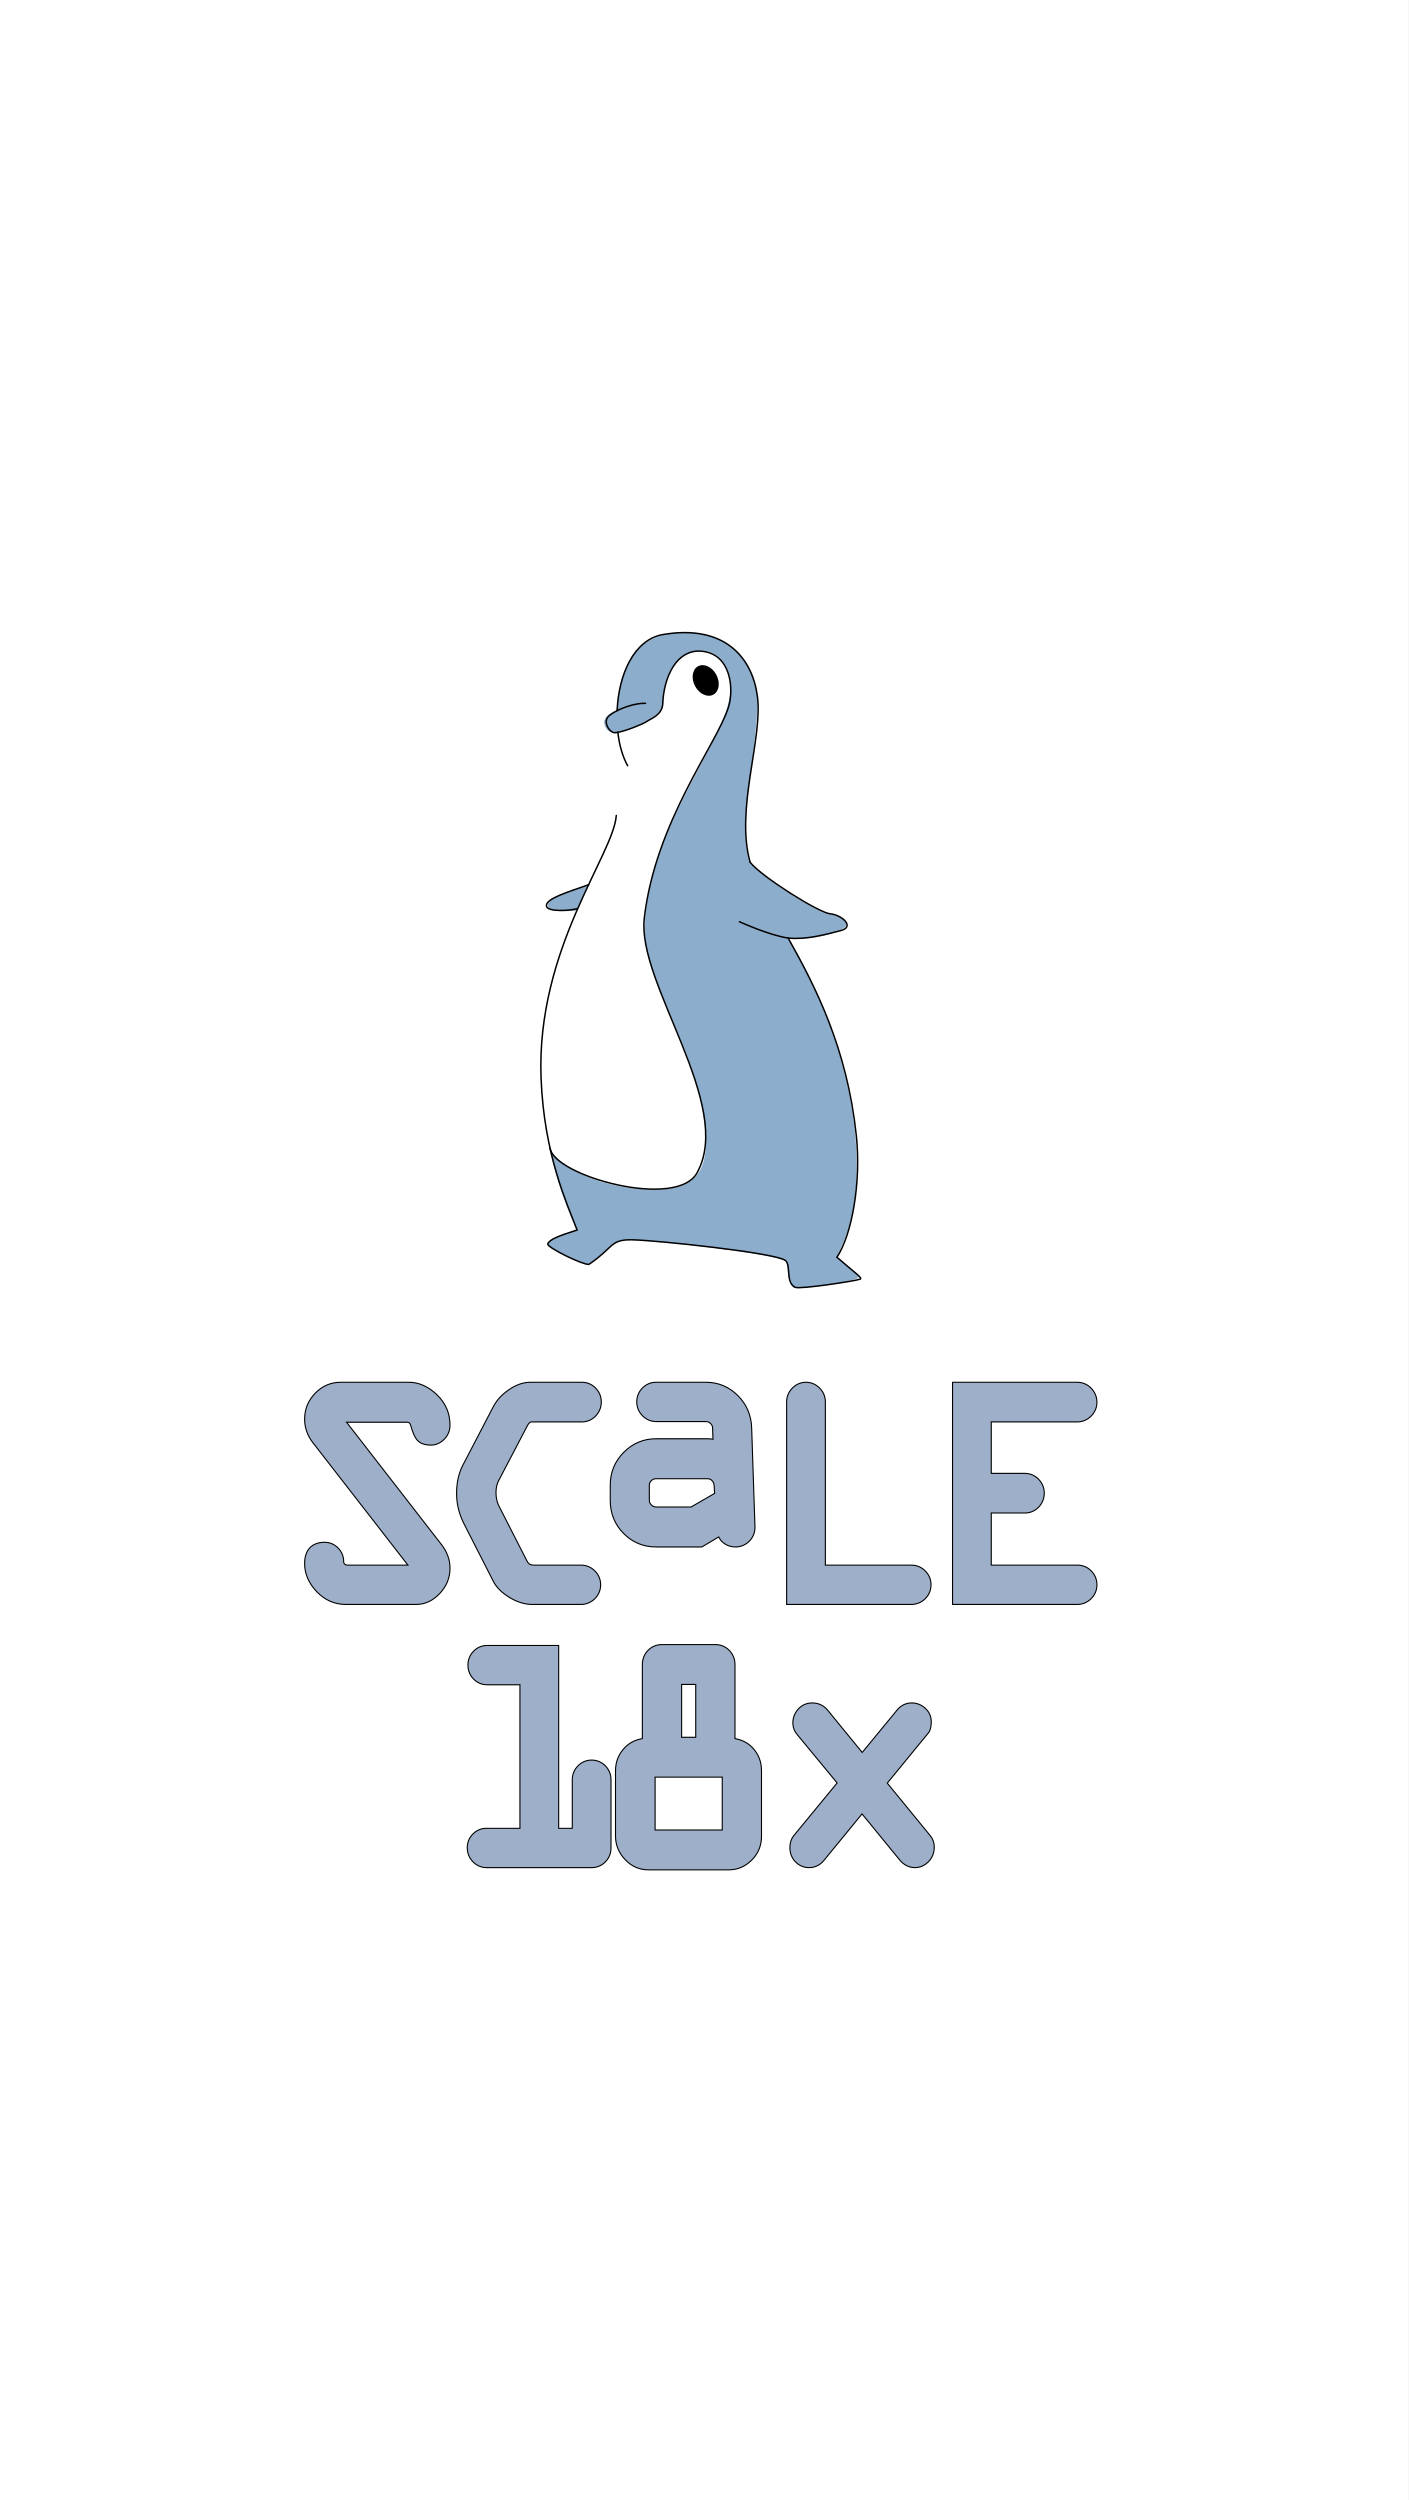
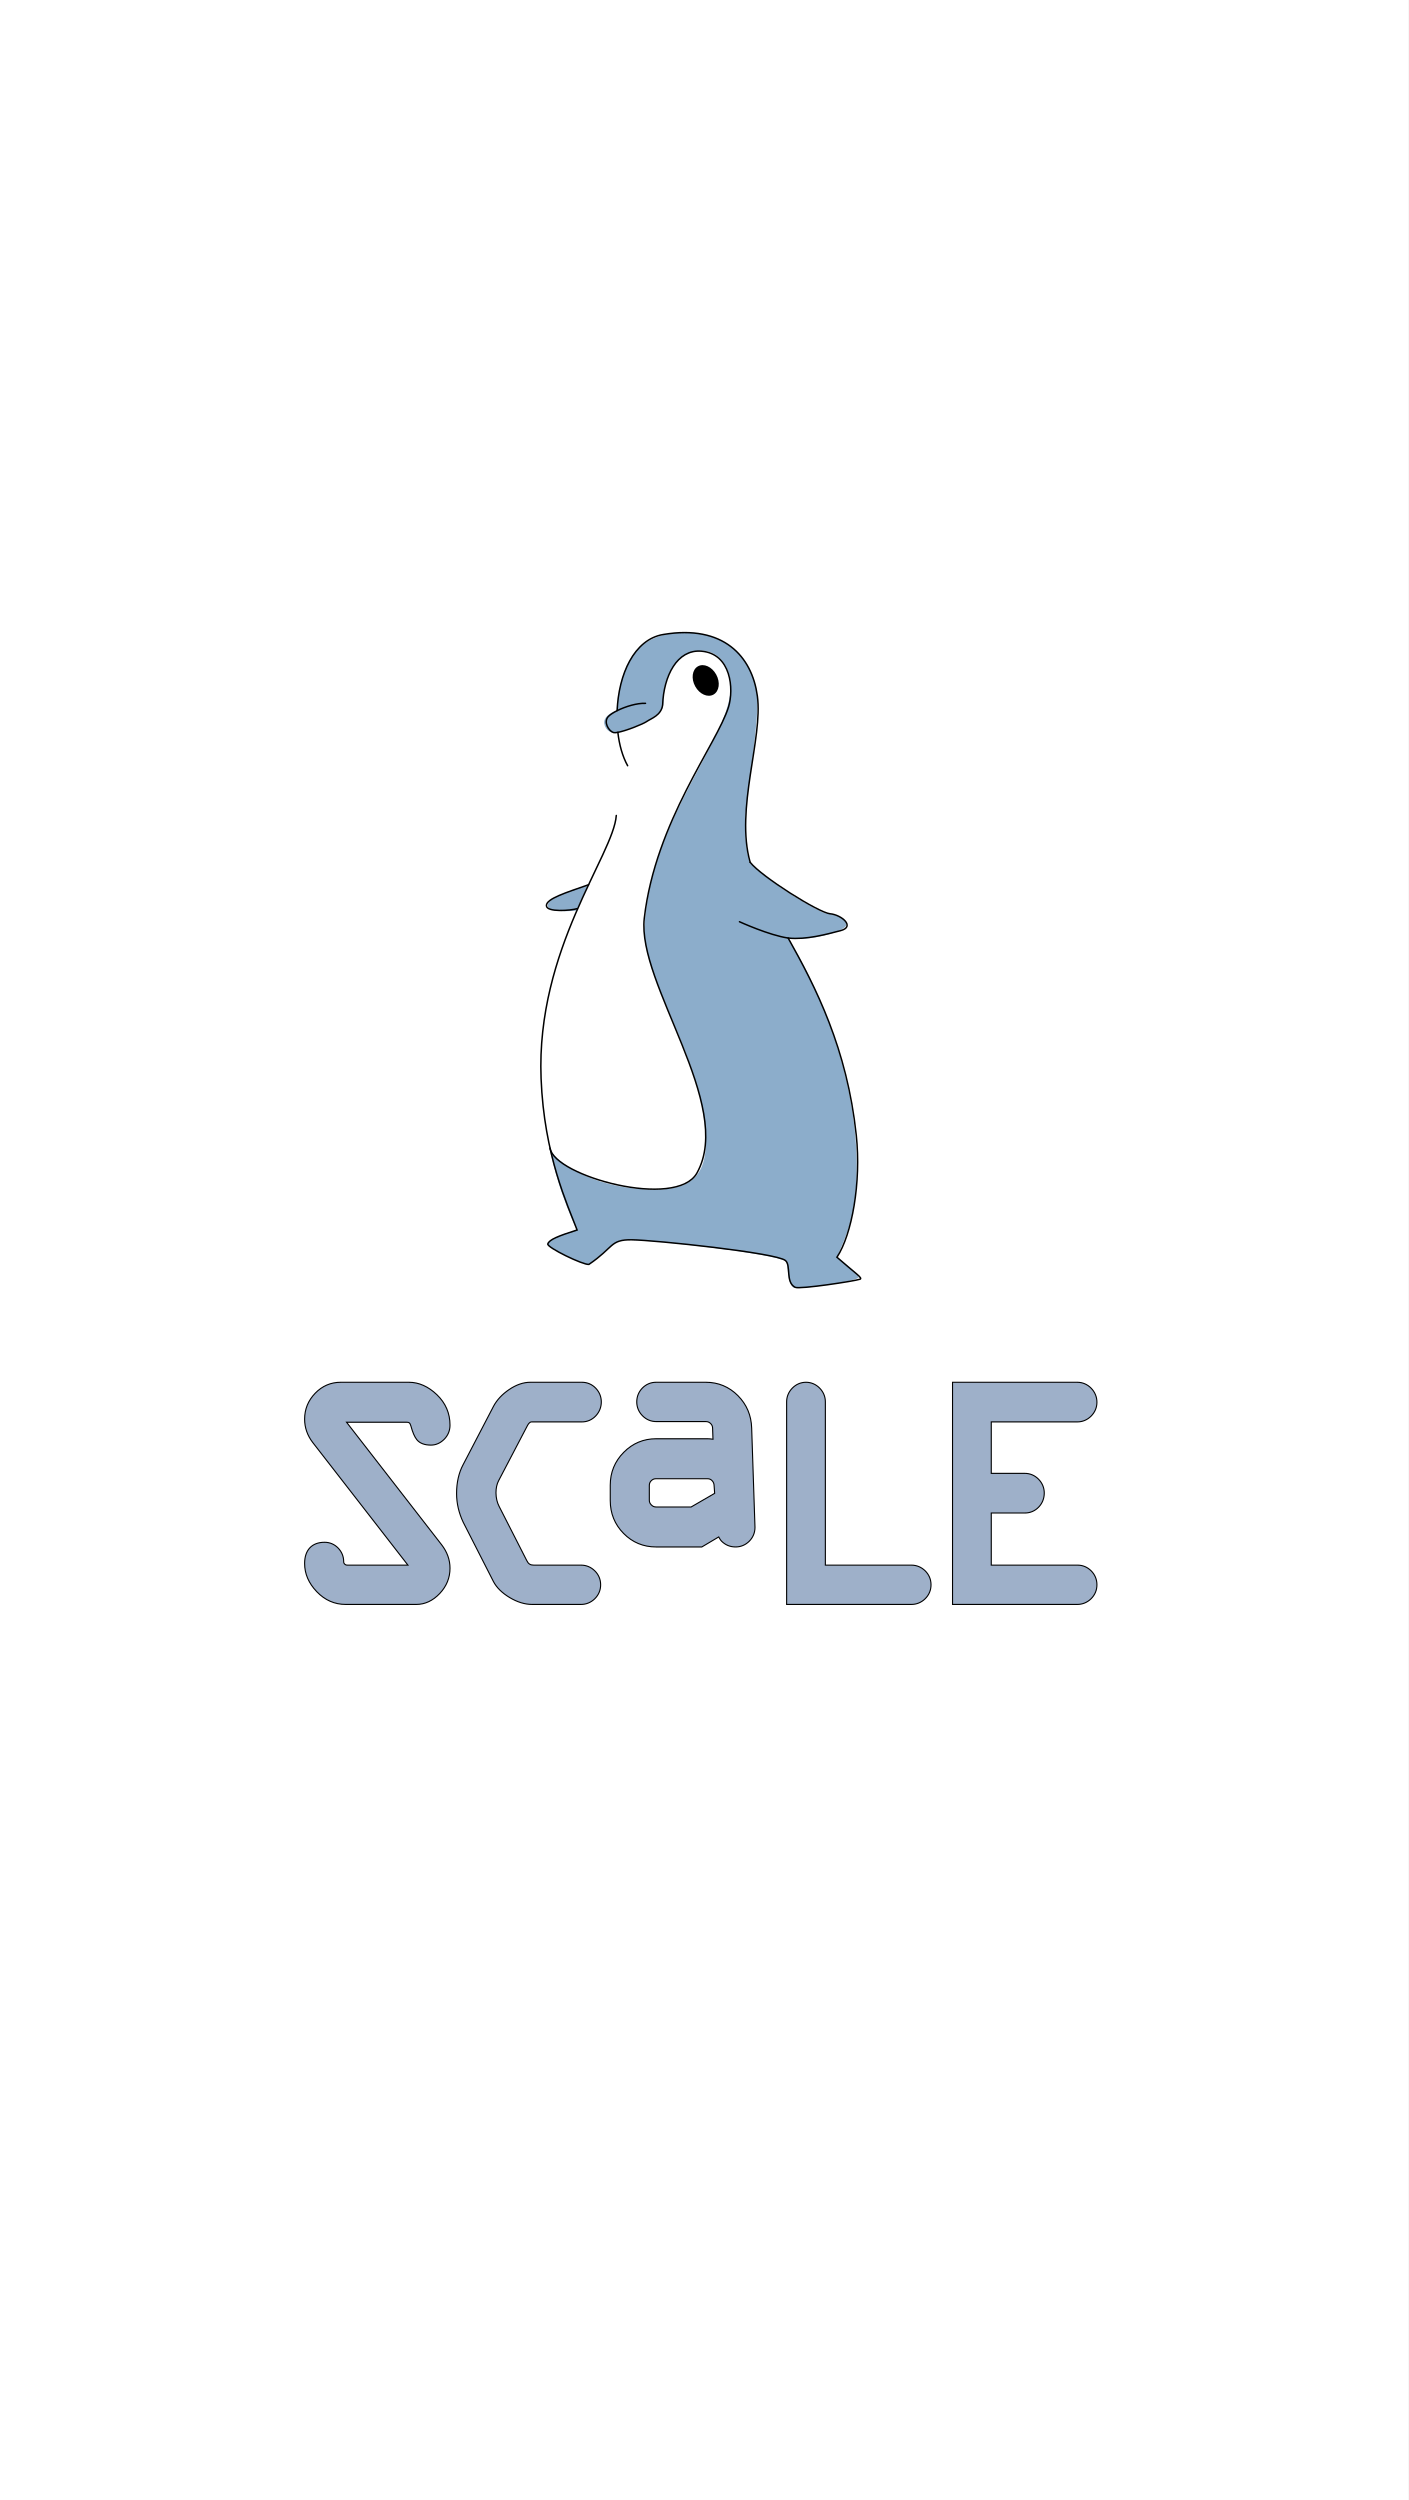
- <svg xmlns="http://www.w3.org/2000/svg" width="640px" height="1136px" viewBox="0 0 640 1136" version="1.1" style="background: #FFFFFF;">
-   <defs />
+ <svg xmlns="http://www.w3.org/2000/svg" width="640px" height="1136px" viewBox="0 0 640 1136" version="1.1" style="background: #FFFFFF;" id="svg42">
+   <defs id="defs6" />
  <g id="Page-1" stroke="none" stroke-width="1" fill="none" fill-rule="evenodd">
    <g id="LaunchImage_iPhoneRetina4_iOS7~portrait">
      <rect id="Rectangle" fill="#FFFFFF" x="0" y="0" width="640" height="1136" />
      <g id="HomePageBanner" transform="translate(137, 284)">
        <g id="g10-1" transform="translate(182.4361, 152.4083) scale(-1, 1) rotate(-180) translate(-182.4361, -152.4083) translate(108.3151, 0.392892)">
          <g id="g12-3" transform="translate(74.12093, 150.8885) scale(-1, 1) rotate(-180) translate(-74.12093, -150.8885) translate(0, 0.378142)">
            <path d="M73.935,8.685 C73.689,8.681 73.451,8.686 73.199,8.698 C63.89,9.127 59.082,16.492 57.403,22.577 C55.58,29.186 56.885,33.357 55.421,35.318 C51.796,40.172 41.629,44.26 35.199,45.731 C35.199,45.731 36.276,53.482 37.917,58.105 C39.558,62.727 41.457,65.633 40.26,72.515 C39.064,79.398 29.548,98.458 21.908,114.976 C13.076,134.073 0.303,162.754 0.365,197.62 C0.388,210.953 1.989,223.158 4.192,233.653 C4.455,234.074 4.624,234.438 4.679,234.754 C5.489,239.439 20.284,250.711 43.153,253.037 C63.543,255.11 75.57,251.484 75.456,231.857 C75.241,195.063 46.26,157.699 47.529,134.372 C50.27,84.309 87.303,48.056 86.739,24.437 C86.543,16.247 81.558,8.805 73.935,8.685 C73.935,8.685 73.935,8.685 73.935,8.685 L73.935,8.685 Z" id="path14-7" fill="#FFFFFF" fill-rule="nonzero" />
            <path d="M65.55,0.246 C57.172,0.246 47.797,3.275 42.809,9.862 C35.528,19.478 34.83,35.85 34.83,35.85 C34.83,35.85 27.848,38.102 29.444,42.555 C30.825,46.408 34.075,45.982 34.93,45.794 C34.94,45.79 34.957,45.784 34.967,45.781 C35.083,45.755 35.154,45.731 35.154,45.731 C41.584,44.26 51.751,40.172 55.376,35.318 C56.841,33.357 55.535,29.186 57.358,22.577 C59.037,16.492 63.845,9.127 73.154,8.698 C81.198,8.327 86.492,15.983 86.694,24.437 C87.258,48.056 50.225,84.309 47.484,134.372 C46.215,157.699 75.197,195.063 75.411,231.857 C75.526,251.484 63.498,255.11 43.108,253.037 C20.24,250.711 5.445,239.439 4.634,234.754 C4.579,234.438 4.41,234.074 4.148,233.653 C9.048,256.997 16.914,271.876 16.914,271.876 C16.914,271.876 3.211,275.648 3.612,278.391 C3.9,280.366 20.087,287.782 22.001,287.514 C24.172,287.21 32.443,277.788 36.625,276.57 C41.768,275.071 106.529,282.514 111.629,285.983 C113.12,286.997 111.957,295.496 115.22,298.028 C116.915,299.343 143.501,295.222 144.742,293.574 C145.719,292.277 134.993,284.262 134.993,284.262 C139.189,274.321 144.242,265.372 143.944,240.941 C143.482,202.933 128.385,164.576 112.82,139.216 C121.89,140.983 139.157,136.282 139.257,133.145 C139.373,129.502 132.774,128.387 129.981,127.983 C127.188,127.578 105.37,115.227 95.272,104.804 C93.822,99.172 93.113,94.08 93.377,85.168 C93.676,75.046 98.463,49.944 98.862,32.838 C99.203,18.244 89.786,0.651 65.55,0.246 L65.55,0.246 Z" id="path16-8" fill="#8CADCB" fill-rule="nonzero" />
            <path d="M21.719,115.419 C14.715,117.318 3.607,120.87 3.566,124.339 C3.53,127.384 11.267,127.236 16.619,126.768 C18.378,122.681 20.11,118.9 21.719,115.419 L21.719,115.419 Z" id="path18-8" fill="#8CADCB" fill-rule="nonzero" />
            <path d="M112.82,139.216 C125.354,161.586 139.588,189.304 143.776,228.803 C146.06,250.331 141.825,273.862 134.993,284.262 C143.213,291.487 146.912,293.744 145.482,294.249 C142.959,295.141 117.969,298.922 116.014,297.93 C111.479,295.629 114.257,287.965 111.573,285.746 C107.336,282.239 52.217,276.492 41.8,276.339 C31.803,276.19 33.707,279.793 22.282,287.522 C19.743,287.889 3.067,279.79 3.603,278.215 C4.28,276.226 8.317,274.638 16.915,271.882 C12.595,260.446 1.927,238.016 0.55,203.014 C-1.769,144.175 33.493,101.441 34.727,83.537" id="path20-3" stroke="#000000" stroke-width="0.685" stroke-linecap="round" />
            <path d="M35.117,35.847 C35.777,19.572 42.699,3.537 56.09,1.287 C83.398,-3.302 96.39,11.207 98.83,29.235 C101.442,48.502 88.704,80.667 95.555,104.806" id="path22-8" stroke="#000000" stroke-width="0.685" stroke-linecap="round" />
            <path d="M39.876,60.911 C37.557,56.71 36.085,51.46 35.435,45.734" id="path24-1" stroke="#000000" stroke-width="0.685" stroke-linecap="round" />
            <path d="M22.153,114.982 C11.86,118.602 2.97,121.318 2.97,124.485 C2.97,127.653 14.199,126.747 17.007,125.843" id="path26-5" stroke="#000000" stroke-width="0.685" stroke-linecap="round" />
            <path d="M47.997,32.572 C44.111,32.414 38.975,34.005 35.276,35.823 C33.389,36.749 31.877,37.734 31.093,38.575 C28.772,41.069 31.287,45.171 33.436,45.845 C33.809,45.962 34.446,45.929 35.259,45.789 C39.112,45.118 46.848,42 48.515,40.848 C50.536,39.452 55.211,38.013 55.785,33.307 C56.251,20.184 62.333,7.966 73.376,8.87 C86.961,9.984 88.218,26.122 85.73,34.212 C80.583,50.955 52.507,86.252 47.45,130.201 C44.012,160.059 88.646,215.099 71.385,245.982 C62.025,262.726 6.627,247.368 4.638,234.761" id="path28-3" stroke="#000000" stroke-width="0.685" stroke-linecap="round" />
            <path d="M95.555,104.806 C100.715,111.353 126.734,127.74 131.883,128.192 C137.029,128.646 143.577,134.075 136.559,135.885 C130.734,137.389 121.032,140.14 112.82,139.216 C112.82,139.216 112.82,139.216 112.82,139.216 C104.225,137.996 90.707,131.813 90.707,131.813" id="path30-5" stroke="#000000" stroke-width="0.685" stroke-linecap="round" />
            <path d="M78.903,28.585 C76.275,30.081 72.555,28.423 70.599,24.88 C68.641,21.341 69.188,17.257 71.816,15.762 C74.444,14.264 78.163,15.922 80.118,19.464 C82.076,23.005 81.531,27.087 78.903,28.585 L78.903,28.585 Z" id="path32-4" fill="#000000" fill-rule="nonzero" />
          </g>
        </g>
        <g id="g5611-3" transform="translate(0, 342.4622)" stroke-width="0.5" stroke="#000000" fill="#9EB0C9" fill-rule="nonzero">
          <g id="g5585-6">
            <g id="g26-5" transform="translate(34.98024, 52.42702) scale(-1, 1) rotate(-180) translate(-34.98024, -52.42702) translate(0.88461, 1.25351)">
              <path d="M16.933,101.956 C12.418,101.956 8.511,100.273 5.318,96.955 C2.143,93.657 0.533,89.704 0.533,85.204 C0.533,81.351 1.788,77.765 4.261,74.542 C4.261,74.542 45.581,21.305 47.472,18.871 C43.548,18.871 20.032,18.864 20.032,18.864 C19.303,18.864 18.961,19.103 18.725,19.336 C18.458,19.597 18.282,19.893 18.282,20.482 C18.282,22.804 17.41,24.928 15.762,26.63 C14.099,28.346 11.975,29.25 9.619,29.25 C3.845,29.25 0.533,25.737 0.533,19.613 C0.533,14.926 2.391,10.613 6.053,6.798 C9.733,2.956 14.152,1.007 19.183,1.007 L51.275,1.007 C55.233,1.007 58.82,2.683 61.94,5.988 C65.029,9.261 66.596,13.118 66.596,17.458 C66.596,21.261 65.317,24.846 62.796,28.118 C62.796,28.118 21.537,81.288 19.593,83.794 L47,83.794 C47.802,83.794 48.402,83.671 48.822,82.122 C49.637,79.12 50.5,77.131 51.537,75.854 C52.859,74.232 55.007,73.408 57.924,73.408 C60.158,73.408 62.177,74.288 63.929,76.028 C65.675,77.76 66.596,79.988 66.596,82.476 C66.596,87.878 64.586,92.536 60.625,96.322 C56.712,100.061 52.439,101.956 47.926,101.956 L16.933,101.956 Z" id="path28-2-9" />
            </g>
            <g id="g30-5" transform="translate(104.1959, 52.42702) scale(-1, 1) rotate(-180) translate(-104.1959, -52.42702) translate(70.10022, 1.25351)">
              <path d="M33.865,101.956 C30.709,101.956 27.462,100.836 24.216,98.626 C21.057,96.474 18.68,93.92 17.147,91.035 L3.312,64.465 C1.364,60.778 0.37,56.391 0.37,51.445 C0.37,46.968 1.392,42.55 3.406,38.307 L17.124,11.395 C18.56,8.657 21.032,6.225 24.487,4.141 C27.934,2.063 31.375,1.007 34.709,1.007 L56.9,1.007 C59.272,1.007 61.432,1.895 63.153,3.575 C64.905,5.287 65.831,7.486 65.831,9.937 C65.831,12.385 64.904,14.583 63.148,16.296 C61.401,18 59.294,18.864 56.891,18.864 L35.445,18.864 C33.861,18.855 32.937,19.465 32.242,20.972 L19.695,45.572 C18.778,47.326 18.303,49.382 18.269,51.717 C18.268,53.844 18.673,55.717 19.474,57.243 L32.521,82.188 C33.449,83.974 34.2,83.953 34.522,83.946 L57.314,83.946 C59.735,83.946 61.905,84.887 63.594,86.664 C65.255,88.417 66.133,90.614 66.133,93.021 C66.133,95.393 65.252,97.559 63.585,99.286 C61.903,101.033 59.745,101.956 57.34,101.956 L33.865,101.956 Z" id="path32-7-4" />
            </g>
            <g id="g34-9" transform="translate(173.8772, 39.22439) scale(-1, 1) rotate(-180) translate(-173.8772, -39.22439) translate(139.7816, 1.596803)">
              <path d="M19.19,19.475 L19.186,19.477 C18.551,20.117 18.269,20.779 18.269,21.618 L18.269,28.306 C18.269,29.196 18.542,29.865 19.154,30.482 C19.772,31.104 20.442,31.384 21.332,31.384 L44.652,31.384 C45.534,31.384 46.191,31.114 46.786,30.508 C47.393,29.888 47.69,29.139 47.717,28.156 C47.717,28.156 47.845,26.29 47.952,24.74 C45.687,23.426 38.306,19.141 37.272,18.54 L21.332,18.54 C20.49,18.54 19.829,18.829 19.19,19.475 Z M21.361,75.207 C18.968,75.207 16.814,74.305 15.13,72.598 C13.45,70.891 12.562,68.708 12.562,66.279 C12.562,63.894 13.463,61.72 15.166,59.992 C16.869,58.265 19.013,57.351 21.361,57.351 L43.938,57.351 C44.837,57.351 45.516,57.07 46.142,56.443 C46.754,55.828 47.028,55.157 47.028,54.271 C47.028,54.271 47.114,51.743 47.196,49.329 C46.225,49.47 45.369,49.546 44.648,49.546 L21.355,49.546 C15.639,49.546 10.686,47.468 6.633,43.368 C2.577,39.267 0.52,34.255 0.52,28.47 L0.52,21.453 C0.52,15.624 2.56,10.596 6.581,6.519 C10.601,2.443 15.555,0.378 21.309,0.378 L42.135,0.378 C42.135,0.378 46.853,3.179 49.802,4.934 C50.204,4.233 50.574,3.517 51.176,2.927 C52.897,1.237 55.018,0.378 57.478,0.378 C59.816,0.378 61.951,1.268 63.651,2.953 C65.372,4.656 66.282,6.845 66.282,9.281 L64.775,54.381 C64.613,60.165 62.506,65.138 58.513,69.148 C54.507,73.169 49.604,75.207 43.942,75.207 L21.361,75.207 Z" id="path36-1" />
            </g>
            <g id="g38-7" transform="translate(253.7644, 51.62374) scale(-1, 1) rotate(-180) translate(-253.7644, -51.62374) translate(219.6688, 0.450231)">
              <path d="M3.387,98.519 C1.679,96.794 0.777,94.626 0.777,92.242 L0.777,0.204 L57.46,0.204 C59.831,0.204 61.992,1.092 63.712,2.772 C65.462,4.486 66.389,6.686 66.389,9.134 C66.389,11.578 65.462,13.775 63.714,15.488 C61.996,17.17 59.833,18.061 57.462,18.061 L18.375,18.061 L18.375,92.245 C18.375,94.624 17.473,96.791 15.764,98.519 C14.06,100.244 11.921,101.152 9.576,101.152 C7.231,101.152 5.091,100.244 3.387,98.519" id="path40-5" />
            </g>
            <g id="g42-5" transform="translate(329.3958, 52.42702) scale(-1, 1) rotate(-180) translate(-329.3958, -52.42702) translate(295.3002, 1.25351)">
              <path d="M3.387,101.956 L0.533,101.956 L0.533,1.007 L57.216,1.007 C59.586,1.007 61.746,1.895 63.469,3.575 C65.219,5.289 66.143,7.489 66.143,9.937 C66.143,12.371 65.239,14.561 63.525,16.273 C61.826,17.969 59.694,18.864 57.36,18.864 L18.131,18.864 L18.131,42.553 L33.409,42.553 C35.815,42.553 37.977,43.473 39.661,45.219 C41.329,46.945 42.213,49.163 42.213,51.628 C42.213,54.014 41.311,56.189 39.605,57.919 C37.901,59.647 35.757,60.563 33.409,60.563 L18.131,60.563 L18.131,83.946 L57.218,83.946 C59.599,83.946 61.769,84.854 63.49,86.573 C65.225,88.31 66.143,90.488 66.143,92.878 C66.143,95.305 65.232,97.516 63.511,99.27 C61.781,101.029 59.606,101.956 57.216,101.956 L3.387,101.956 Z" id="path44-4" />
            </g>
          </g>
-           <g id="g5592-1" transform="translate(73.72267, 119.0055)">
-             <g id="g46-8" transform="translate(34.8698, 53.01256) scale(-1, 1) rotate(-180) translate(-34.8698, -53.01256) translate(0.774166, 1.839044)">
-               <path d="M39.509,101.956 L9.884,101.956 C7.501,101.956 5.355,101.052 3.682,99.338 C2.015,97.633 1.136,95.451 1.136,93.028 C1.136,90.603 2.01,88.422 3.671,86.716 C5.338,85.002 7.479,84.098 9.859,84.098 L24.763,84.098 L24.763,18.864 L9.565,18.864 C7.194,18.864 5.059,17.977 3.393,16.298 C1.719,14.615 0.833,12.463 0.833,10.08 C0.833,7.636 1.682,5.502 3.352,3.73 C5.029,1.951 7.192,1.007 9.604,1.007 L57.372,1.007 C59.758,1.007 61.905,1.904 63.581,3.606 C65.259,5.31 66.143,7.491 66.143,9.911 L66.143,40.965 C66.143,43.388 65.252,45.57 63.568,47.275 C61.885,48.973 59.733,49.87 57.346,49.87 C54.945,49.87 52.787,48.952 51.102,47.221 C49.431,45.501 48.547,43.341 48.547,40.975 L48.547,18.864 L42.362,18.864 L42.362,101.956 L39.509,101.956 Z" id="path48-8" />
-             </g>
-             <g id="g82-3" transform="translate(181.5643, 65.85855) scale(-1, 1) rotate(-180) translate(-181.5643, -65.85855) translate(147.4687, 28.23097)">
-               <path d="M49.669,72.171 C49.669,72.171 36.995,56.769 33.596,52.64 C30.225,56.764 17.89,71.853 17.89,71.853 C16.119,74.004 13.696,75.135 10.883,75.135 C8.33,75.135 6.109,74.147 4.467,72.267 C2.886,70.466 2.084,68.385 2.084,66.084 C2.084,64.046 2.82,62.136 4.213,60.565 C4.213,60.565 19.595,41.938 22.197,38.785 C19.565,35.584 2.52,14.868 2.52,14.868 C1.334,13.438 0.728,11.581 0.728,9.359 C0.728,6.911 1.589,4.707 3.217,2.986 C4.874,1.233 7.051,0.307 9.509,0.307 C12.272,0.307 14.688,1.561 16.493,3.94 C16.493,3.94 30.071,20.508 33.516,24.714 C36.96,20.501 50.568,3.859 50.568,3.859 C52.463,1.537 54.883,0.307 57.562,0.307 C59.859,0.307 61.987,1.237 63.713,3 C65.431,4.761 66.339,7.052 66.339,9.63 C66.339,11.674 65.673,13.512 64.413,14.942 C64.413,14.942 47.587,35.522 44.984,38.708 C47.573,41.867 63.493,61.297 63.493,61.297 C64.469,62.384 64.985,64.123 64.985,66.514 C64.985,69.027 63.993,71.213 62.116,72.833 C60.351,74.363 58.329,75.135 56.111,75.135 C53.58,75.135 51.353,74.11 49.669,72.171" id="path84-5" />
-             </g>
-             <path d="M117.467,19.94 L86.953,19.94 L86.953,43.962 L117.467,43.962 L117.467,19.94 Z M105.418,62.066 L99.003,62.066 L99.003,86.088 L105.418,86.088 L105.418,62.066 Z M90.04,104.193 C87.567,104.193 85.373,103.272 83.697,101.522 C82.045,99.797 81.171,97.592 81.171,95.146 L81.171,61.507 C78.292,60.948 75.625,59.834 73.419,57.622 C70.468,54.666 68.969,51.062 68.969,46.923 L68.969,17.122 C68.969,13.161 70.428,9.595 73.3,6.523 C76.207,3.413 79.809,1.833 83.999,1.833 L120.411,1.833 C124.423,1.833 127.944,3.328 130.872,6.282 C133.808,9.241 135.297,12.839 135.297,16.977 L135.297,46.923 C135.297,51.169 133.794,54.802 130.832,57.717 C128.645,59.863 126.041,60.952 123.25,61.507 L123.25,95.146 C123.25,97.604 122.354,99.815 120.665,101.544 C118.967,103.279 116.794,104.193 114.379,104.193 L90.04,104.193 Z" id="path72" transform="translate(102.1331, 53.01331) scale(1, -1) translate(-102.1331, -53.01331) " />
-           </g>
        </g>
      </g>
    </g>
  </g>
</svg>
